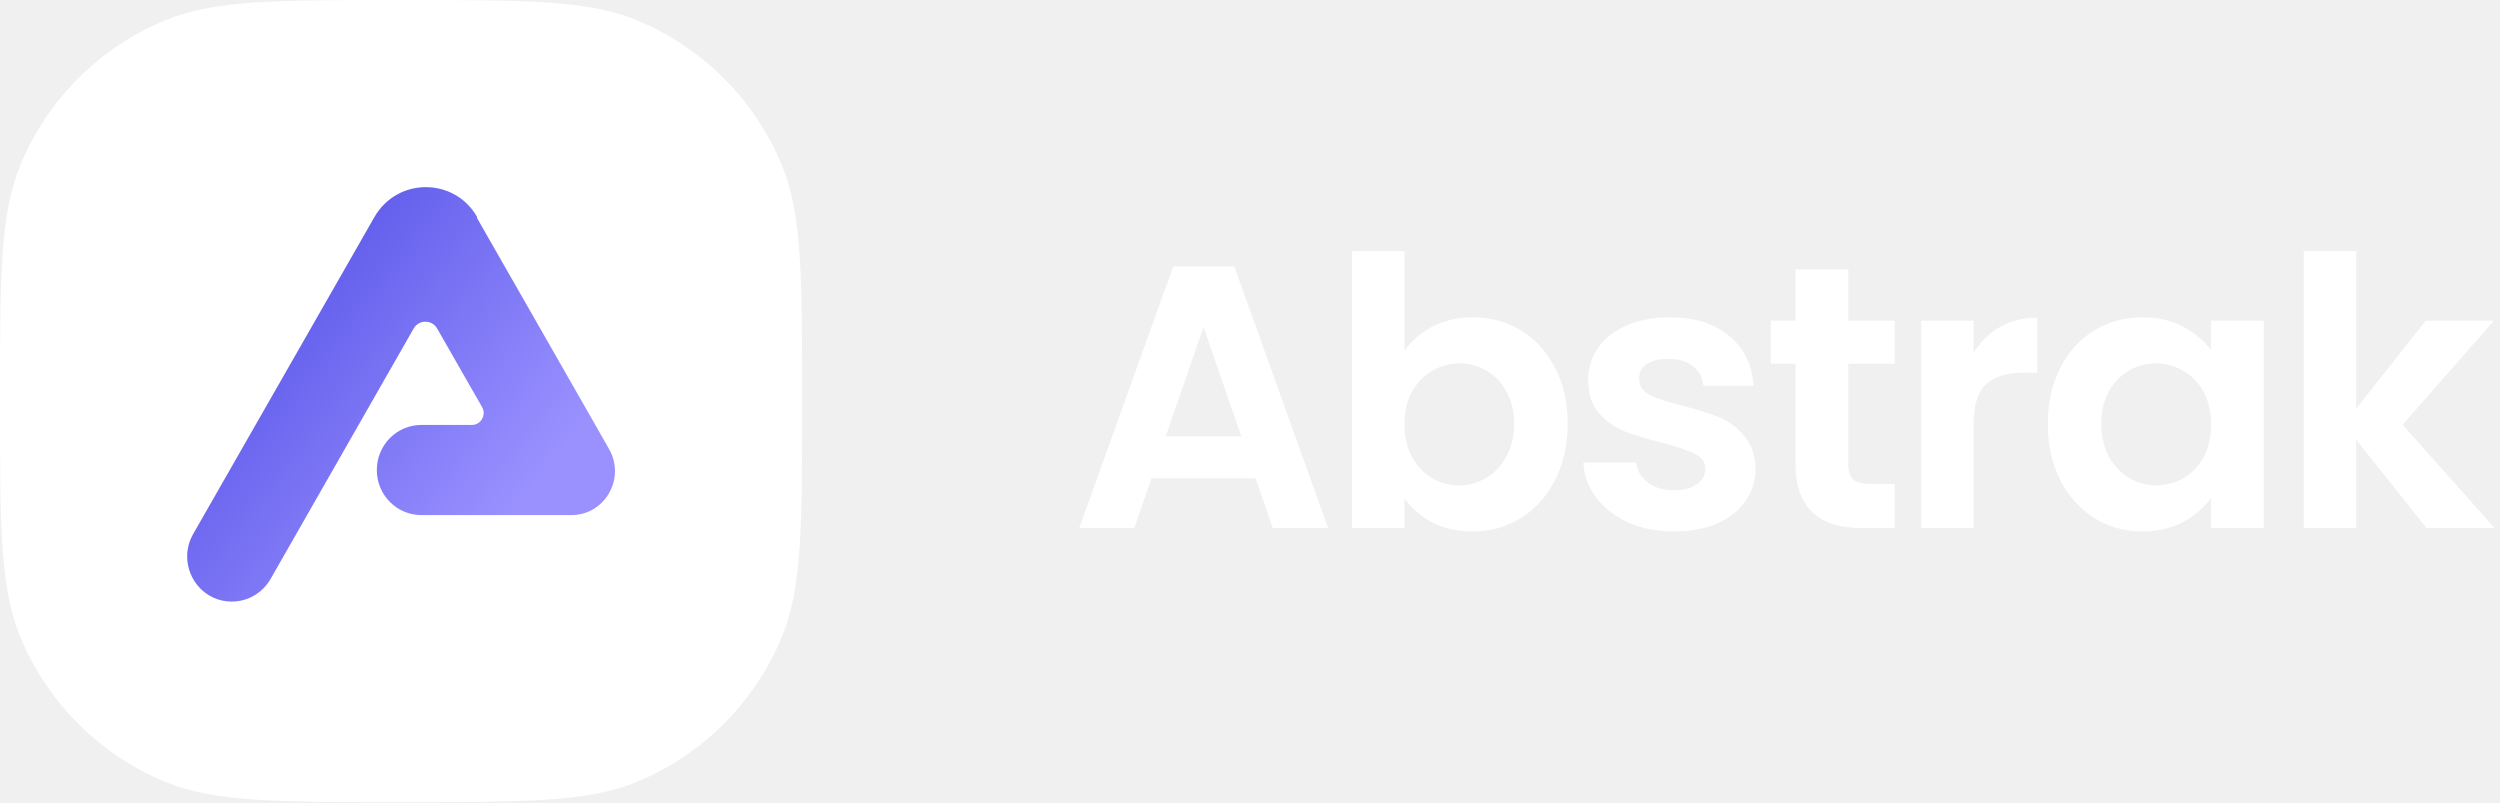
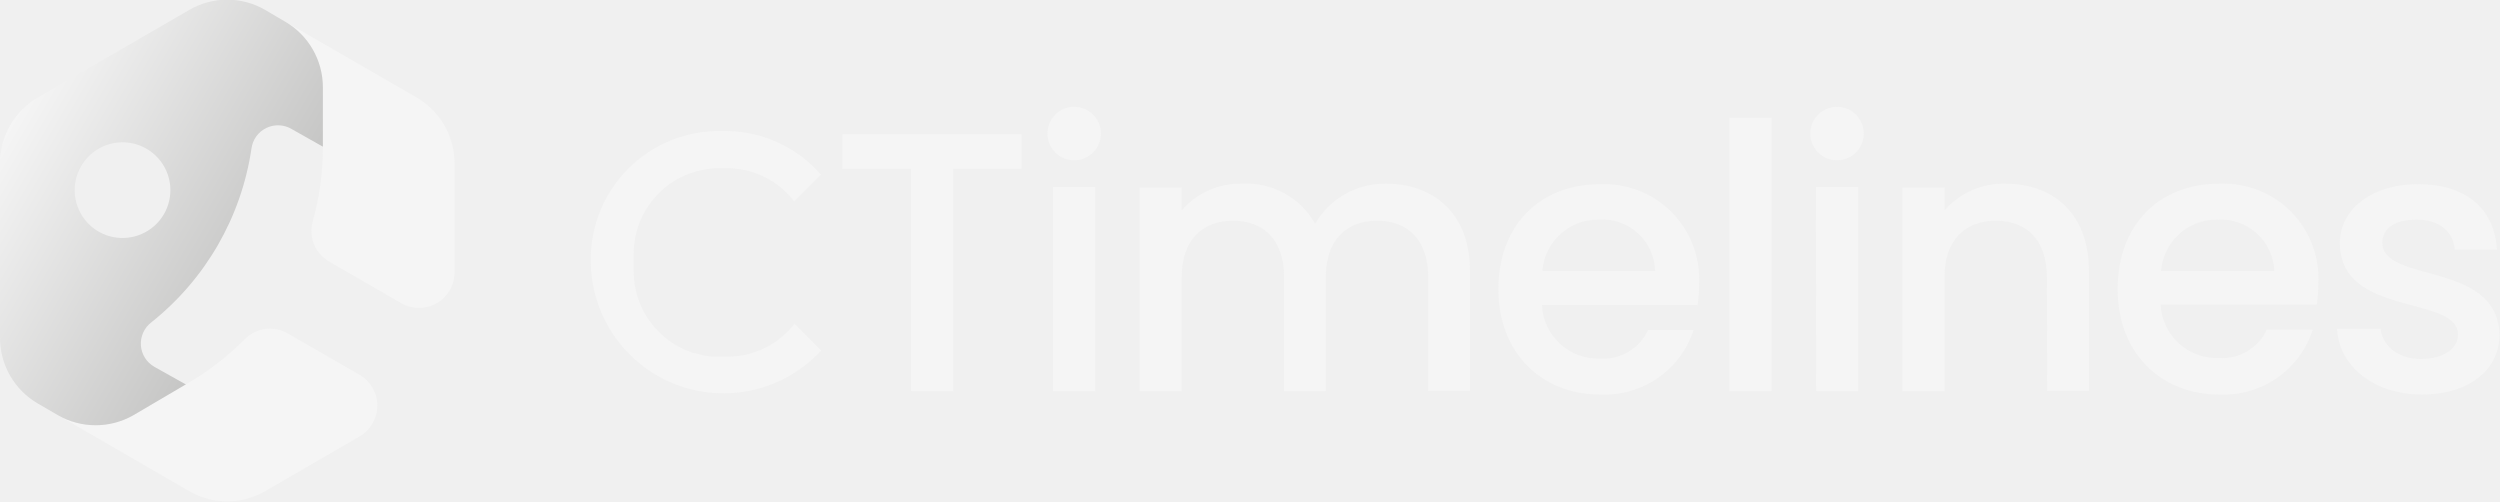
- <svg xmlns="http://www.w3.org/2000/svg" width="187" height="60" viewBox="0 0 187 60" fill="none">
-   <path d="M0 30C0 20.681 0 16.022 1.522 12.346C3.552 7.446 7.446 3.552 12.346 1.522C16.022 0 20.681 0 30 0V0C39.319 0 43.978 0 47.654 1.522C52.554 3.552 56.448 7.446 58.478 12.346C60 16.022 60 20.681 60 30V30C60 39.319 60 43.978 58.478 47.654C56.448 52.554 52.554 56.448 47.654 58.478C43.978 60 39.319 60 30 60V60C20.681 60 16.022 60 12.346 58.478C7.446 56.448 3.552 52.554 1.522 47.654C0 43.978 0 39.319 0 30V30Z" fill="white" />
-   <g clip-path="url(#clip0)">
-     <path d="M44.531 31.786L35.673 16.292L35.702 16.245C33.991 13.249 29.712 13.249 28.001 16.245L14.449 39.943C14.144 40.484 14 41.06 14 41.625C14 43.388 15.394 44.999 17.34 44.999C18.533 44.999 19.633 44.354 20.232 43.318L30.939 24.577C31.331 23.891 32.31 23.891 32.701 24.577L36.059 30.448C36.399 31.041 35.973 31.786 35.293 31.786H31.52C29.677 31.786 28.186 33.293 28.186 35.155V35.161C28.186 37.023 29.677 38.529 31.52 38.529H40.672H42.74C45.245 38.529 46.812 35.789 45.562 33.596L44.531 31.786Z" fill="url(#paint0_linear)" />
-   </g>
-   <path d="M93.916 35.776H86.132L84.844 39.5H80.728L87.756 19.928H92.32L99.348 39.5H95.204L93.916 35.776ZM92.852 32.64L90.024 24.464L87.196 32.64H92.852ZM105.055 26.256C105.559 25.509 106.25 24.903 107.127 24.436C108.023 23.969 109.04 23.736 110.179 23.736C111.504 23.736 112.699 24.063 113.763 24.716C114.846 25.369 115.695 26.303 116.311 27.516C116.946 28.711 117.263 30.101 117.263 31.688C117.263 33.275 116.946 34.684 116.311 35.916C115.695 37.129 114.846 38.072 113.763 38.744C112.699 39.416 111.504 39.752 110.179 39.752C109.022 39.752 108.004 39.528 107.127 39.08C106.268 38.613 105.578 38.016 105.055 37.288V39.5H101.135V18.78H105.055V26.256ZM113.259 31.688C113.259 30.755 113.063 29.952 112.671 29.28C112.298 28.589 111.794 28.067 111.159 27.712C110.543 27.357 109.871 27.18 109.143 27.18C108.434 27.18 107.762 27.367 107.127 27.74C106.511 28.095 106.007 28.617 105.615 29.308C105.242 29.999 105.055 30.811 105.055 31.744C105.055 32.677 105.242 33.489 105.615 34.18C106.007 34.871 106.511 35.403 107.127 35.776C107.762 36.131 108.434 36.308 109.143 36.308C109.871 36.308 110.543 36.121 111.159 35.748C111.794 35.375 112.298 34.843 112.671 34.152C113.063 33.461 113.259 32.64 113.259 31.688ZM125.208 39.752C123.938 39.752 122.8 39.528 121.792 39.08C120.784 38.613 119.981 37.988 119.384 37.204C118.805 36.42 118.488 35.552 118.432 34.6H122.38C122.454 35.197 122.744 35.692 123.248 36.084C123.77 36.476 124.414 36.672 125.18 36.672C125.926 36.672 126.505 36.523 126.916 36.224C127.345 35.925 127.56 35.543 127.56 35.076C127.56 34.572 127.298 34.199 126.776 33.956C126.272 33.695 125.46 33.415 124.34 33.116C123.182 32.836 122.23 32.547 121.484 32.248C120.756 31.949 120.121 31.492 119.58 30.876C119.057 30.26 118.796 29.429 118.796 28.384C118.796 27.525 119.038 26.741 119.524 26.032C120.028 25.323 120.737 24.763 121.652 24.352C122.585 23.941 123.677 23.736 124.928 23.736C126.776 23.736 128.25 24.203 129.352 25.136C130.453 26.051 131.06 27.292 131.172 28.86H127.42C127.364 28.244 127.102 27.759 126.636 27.404C126.188 27.031 125.581 26.844 124.816 26.844C124.106 26.844 123.556 26.975 123.164 27.236C122.79 27.497 122.604 27.861 122.604 28.328C122.604 28.851 122.865 29.252 123.388 29.532C123.91 29.793 124.722 30.064 125.824 30.344C126.944 30.624 127.868 30.913 128.596 31.212C129.324 31.511 129.949 31.977 130.472 32.612C131.013 33.228 131.293 34.049 131.312 35.076C131.312 35.972 131.06 36.775 130.556 37.484C130.07 38.193 129.361 38.753 128.428 39.164C127.513 39.556 126.44 39.752 125.208 39.752ZM138.253 27.208V34.712C138.253 35.235 138.375 35.617 138.617 35.86C138.879 36.084 139.308 36.196 139.905 36.196H141.725V39.5H139.261C135.957 39.5 134.305 37.895 134.305 34.684V27.208H132.457V23.988H134.305V20.152H138.253V23.988H141.725V27.208H138.253ZM147.625 26.396C148.129 25.575 148.782 24.931 149.585 24.464C150.406 23.997 151.339 23.764 152.385 23.764V27.88H151.349C150.117 27.88 149.183 28.169 148.549 28.748C147.933 29.327 147.625 30.335 147.625 31.772V39.5H143.705V23.988H147.625V26.396ZM153.177 31.688C153.177 30.12 153.485 28.729 154.101 27.516C154.736 26.303 155.585 25.369 156.649 24.716C157.732 24.063 158.936 23.736 160.261 23.736C161.418 23.736 162.426 23.969 163.285 24.436C164.162 24.903 164.862 25.491 165.385 26.2V23.988H169.333V39.5H165.385V37.232C164.881 37.96 164.181 38.567 163.285 39.052C162.408 39.519 161.39 39.752 160.233 39.752C158.926 39.752 157.732 39.416 156.649 38.744C155.585 38.072 154.736 37.129 154.101 35.916C153.485 34.684 153.177 33.275 153.177 31.688ZM165.385 31.744C165.385 30.792 165.198 29.98 164.825 29.308C164.452 28.617 163.948 28.095 163.313 27.74C162.678 27.367 161.997 27.18 161.269 27.18C160.541 27.18 159.869 27.357 159.253 27.712C158.637 28.067 158.133 28.589 157.741 29.28C157.368 29.952 157.181 30.755 157.181 31.688C157.181 32.621 157.368 33.443 157.741 34.152C158.133 34.843 158.637 35.375 159.253 35.748C159.888 36.121 160.56 36.308 161.269 36.308C161.997 36.308 162.678 36.131 163.313 35.776C163.948 35.403 164.452 34.88 164.825 34.208C165.198 33.517 165.385 32.696 165.385 31.744ZM181.506 39.5L176.242 32.892V39.5H172.322V18.78H176.242V30.568L181.45 23.988H186.546L179.714 31.772L186.602 39.5H181.506Z" fill="white" />
+ <svg xmlns="http://www.w3.org/2000/svg" width="187" height="37.49" viewBox="0 0 187 37.49">
  <defs>
-     <linearGradient id="paint0_linear" x1="22.731" y1="17.202" x2="42.676" y2="32.913" gradientUnits="userSpaceOnUse">
-       <stop stop-color="#5D59EA" />
-       <stop offset="1" stop-color="#9A91FF" />
+     <linearGradient id="a" x1="0.76" y1="20.63" x2="19.04" y2="31.18" gradientUnits="userSpaceOnUse">
+       <stop offset="0" stop-color="#f5f5f5" />
+       <stop offset="1" stop-color="#c6c6c5" />
    </linearGradient>
-     <clipPath id="clip0">
-       <rect width="32" height="31" fill="white" transform="translate(14 14)" />
-     </clipPath>
  </defs>
+   <path d="M63,21.31H76.42v2.57H71.3V40.52H68.15V23.88H63Z" transform="translate(0 -11.26)" fill="#f5f5f5" />
+   <path d="M78.35,21.25a2,2,0,1,1,2,2A2,2,0,0,1,78.35,21.25Zm.42,4h3.15V40.52H78.77Z" transform="translate(0 -11.26)" fill="#f5f5f5" />
+   <path d="M106.83,32c0-2.79-1.52-4.23-3.82-4.23S99.17,29.21,99.17,32v8.52H96.05V32c0-2.79-1.52-4.23-3.82-4.23S88.39,29.21,88.39,32v8.52H85.24V25.29h3.15V27a5.77,5.77,0,0,1,4.5-2,5.88,5.88,0,0,1,5.48,3,6,6,0,0,1,5.31-3c3.56,0,6.27,2.24,6.27,6.49v9h-3.12Z" transform="translate(0 -11.26)" fill="#f5f5f5" />
+   <path d="M119.68,40.77c-4.36,0-7.6-3.1-7.6-7.88s3.1-7.85,7.6-7.85a7.1,7.1,0,0,1,7.41,7.49,10.1,10.1,0,0,1-.11,1.55H115.34a4.19,4.19,0,0,0,4.34,4,3.69,3.69,0,0,0,3.6-2.13h3.4A7,7,0,0,1,119.68,40.77Zm-4.31-9.24h8.43a3.94,3.94,0,0,0-4.25-3.84A4.15,4.15,0,0,0,115.37,31.53Z" transform="translate(0 -11.26)" fill="#f5f5f5" />
+   <path d="M129.36,20.06h3.15V40.52h-3.15Z" transform="translate(0 -11.26)" fill="#f5f5f5" />
+   <path d="M135.41,21.25a2,2,0,1,1,2,2A2,2,0,0,1,135.41,21.25Zm.42,4H139V40.52h-3.15Z" transform="translate(0 -11.26)" fill="#f5f5f5" />
+   <path d="M153.11,32c0-2.79-1.52-4.23-3.82-4.23s-3.84,1.44-3.84,4.23v8.52H142.3V25.29h3.15V27A5.83,5.83,0,0,1,150,25c3.57,0,6.25,2.24,6.25,6.49v9h-3.12Z" transform="translate(0 -11.26)" fill="#f5f5f5" />
+   <path d="M166,40.77c-4.37,0-7.6-3.1-7.6-7.88S161.46,25,166,25a7.1,7.1,0,0,1,7.41,7.49,10.1,10.1,0,0,1-.11,1.55H161.62a4.19,4.19,0,0,0,4.34,4,3.69,3.69,0,0,0,3.6-2.13H173A7,7,0,0,1,166,40.77Zm-4.31-9.24h8.43a4,4,0,0,0-4.26-3.84A4.15,4.15,0,0,0,161.65,31.53Z" transform="translate(0 -11.26)" fill="#f5f5f5" />
+   <path d="M181.17,40.77c-3.65,0-6.22-2.16-6.36-4.92h3.26c.11,1.24,1.3,2.26,3,2.26s2.79-.77,2.79-1.82c0-3-8.84-1.27-8.84-6.86,0-2.43,2.27-4.39,5.86-4.39s5.72,1.85,5.89,4.89h-3.15c-.11-1.33-1.14-2.24-2.85-2.24s-2.57.69-2.57,1.72c0,3.06,8.59,1.35,8.76,6.85C187,38.83,184.76,40.77,181.17,40.77Z" transform="translate(0 -11.26)" fill="#f5f5f5" />
+   <path d="M54.45,37.94h-.68c-.16,0-.33,0-.49,0A6.32,6.32,0,0,1,52,37.68l-.06,0c-.09,0-.18-.06-.27-.09a6,6,0,0,1-2.2-1.33,6.36,6.36,0,0,1-2.07-4.7v-.49c0-.06,0-.12,0-.18s0-.12,0-.18v-.47a6.39,6.39,0,0,1,1.75-4.39,6.09,6.09,0,0,1,2.47-1.62,6.53,6.53,0,0,1,2.18-.39h.61a6.33,6.33,0,0,1,5,2.49l2-2A9.51,9.51,0,0,0,54,21.06a9.6,9.6,0,0,0-9.81,9.81,9.93,9.93,0,0,0,17.24,6.6l-2-2A6.31,6.31,0,0,1,54.45,37.94Z" transform="translate(0 -11.26)" fill="#f5f5f5" />
+   <path d="M24.15,17.78v4.54a20.25,20.25,0,0,1-.76,5.51,2.64,2.64,0,0,0,1.24,3L30,33.93a2.66,2.66,0,0,0,4-2.3V23.46a5.7,5.7,0,0,0-2.84-4.91l-9.84-5.68A5.68,5.68,0,0,1,24.15,17.78Z" transform="translate(0 -11.26)" fill="#f5f5f5" />
+   <path d="M21.52,36.2a2.65,2.65,0,0,0-3.21.43A20.48,20.48,0,0,1,13.92,40L10,42.31a5.68,5.68,0,0,1-5.67,0L14.16,48a5.64,5.64,0,0,0,5.67,0L26.9,43.9a2.66,2.66,0,0,0,0-4.6Z" transform="translate(0 -11.26)" fill="#f5f5f5" />
+   <path d="M11.32,35.37a20.42,20.42,0,0,0,7.49-13,2,2,0,0,1,3-1.46l2.34,1.32V17.78a5.68,5.68,0,0,0-2.84-4.91L19.83,12a5.64,5.64,0,0,0-5.67,0L2.84,18.55A5.68,5.68,0,0,0,0,23.46V36.54a5.68,5.68,0,0,0,2.84,4.91h0l1.48.86a5.68,5.68,0,0,0,5.67,0L13.92,40l-.05,0L11.55,38.7A2,2,0,0,1,11.32,35.37Zm-3.4-6.53a3.58,3.58,0,1,1,4-1.07A3.59,3.59,0,0,1,7.92,28.84Z" transform="translate(0 -11.26)" fill="url(#a)" />
</svg>
